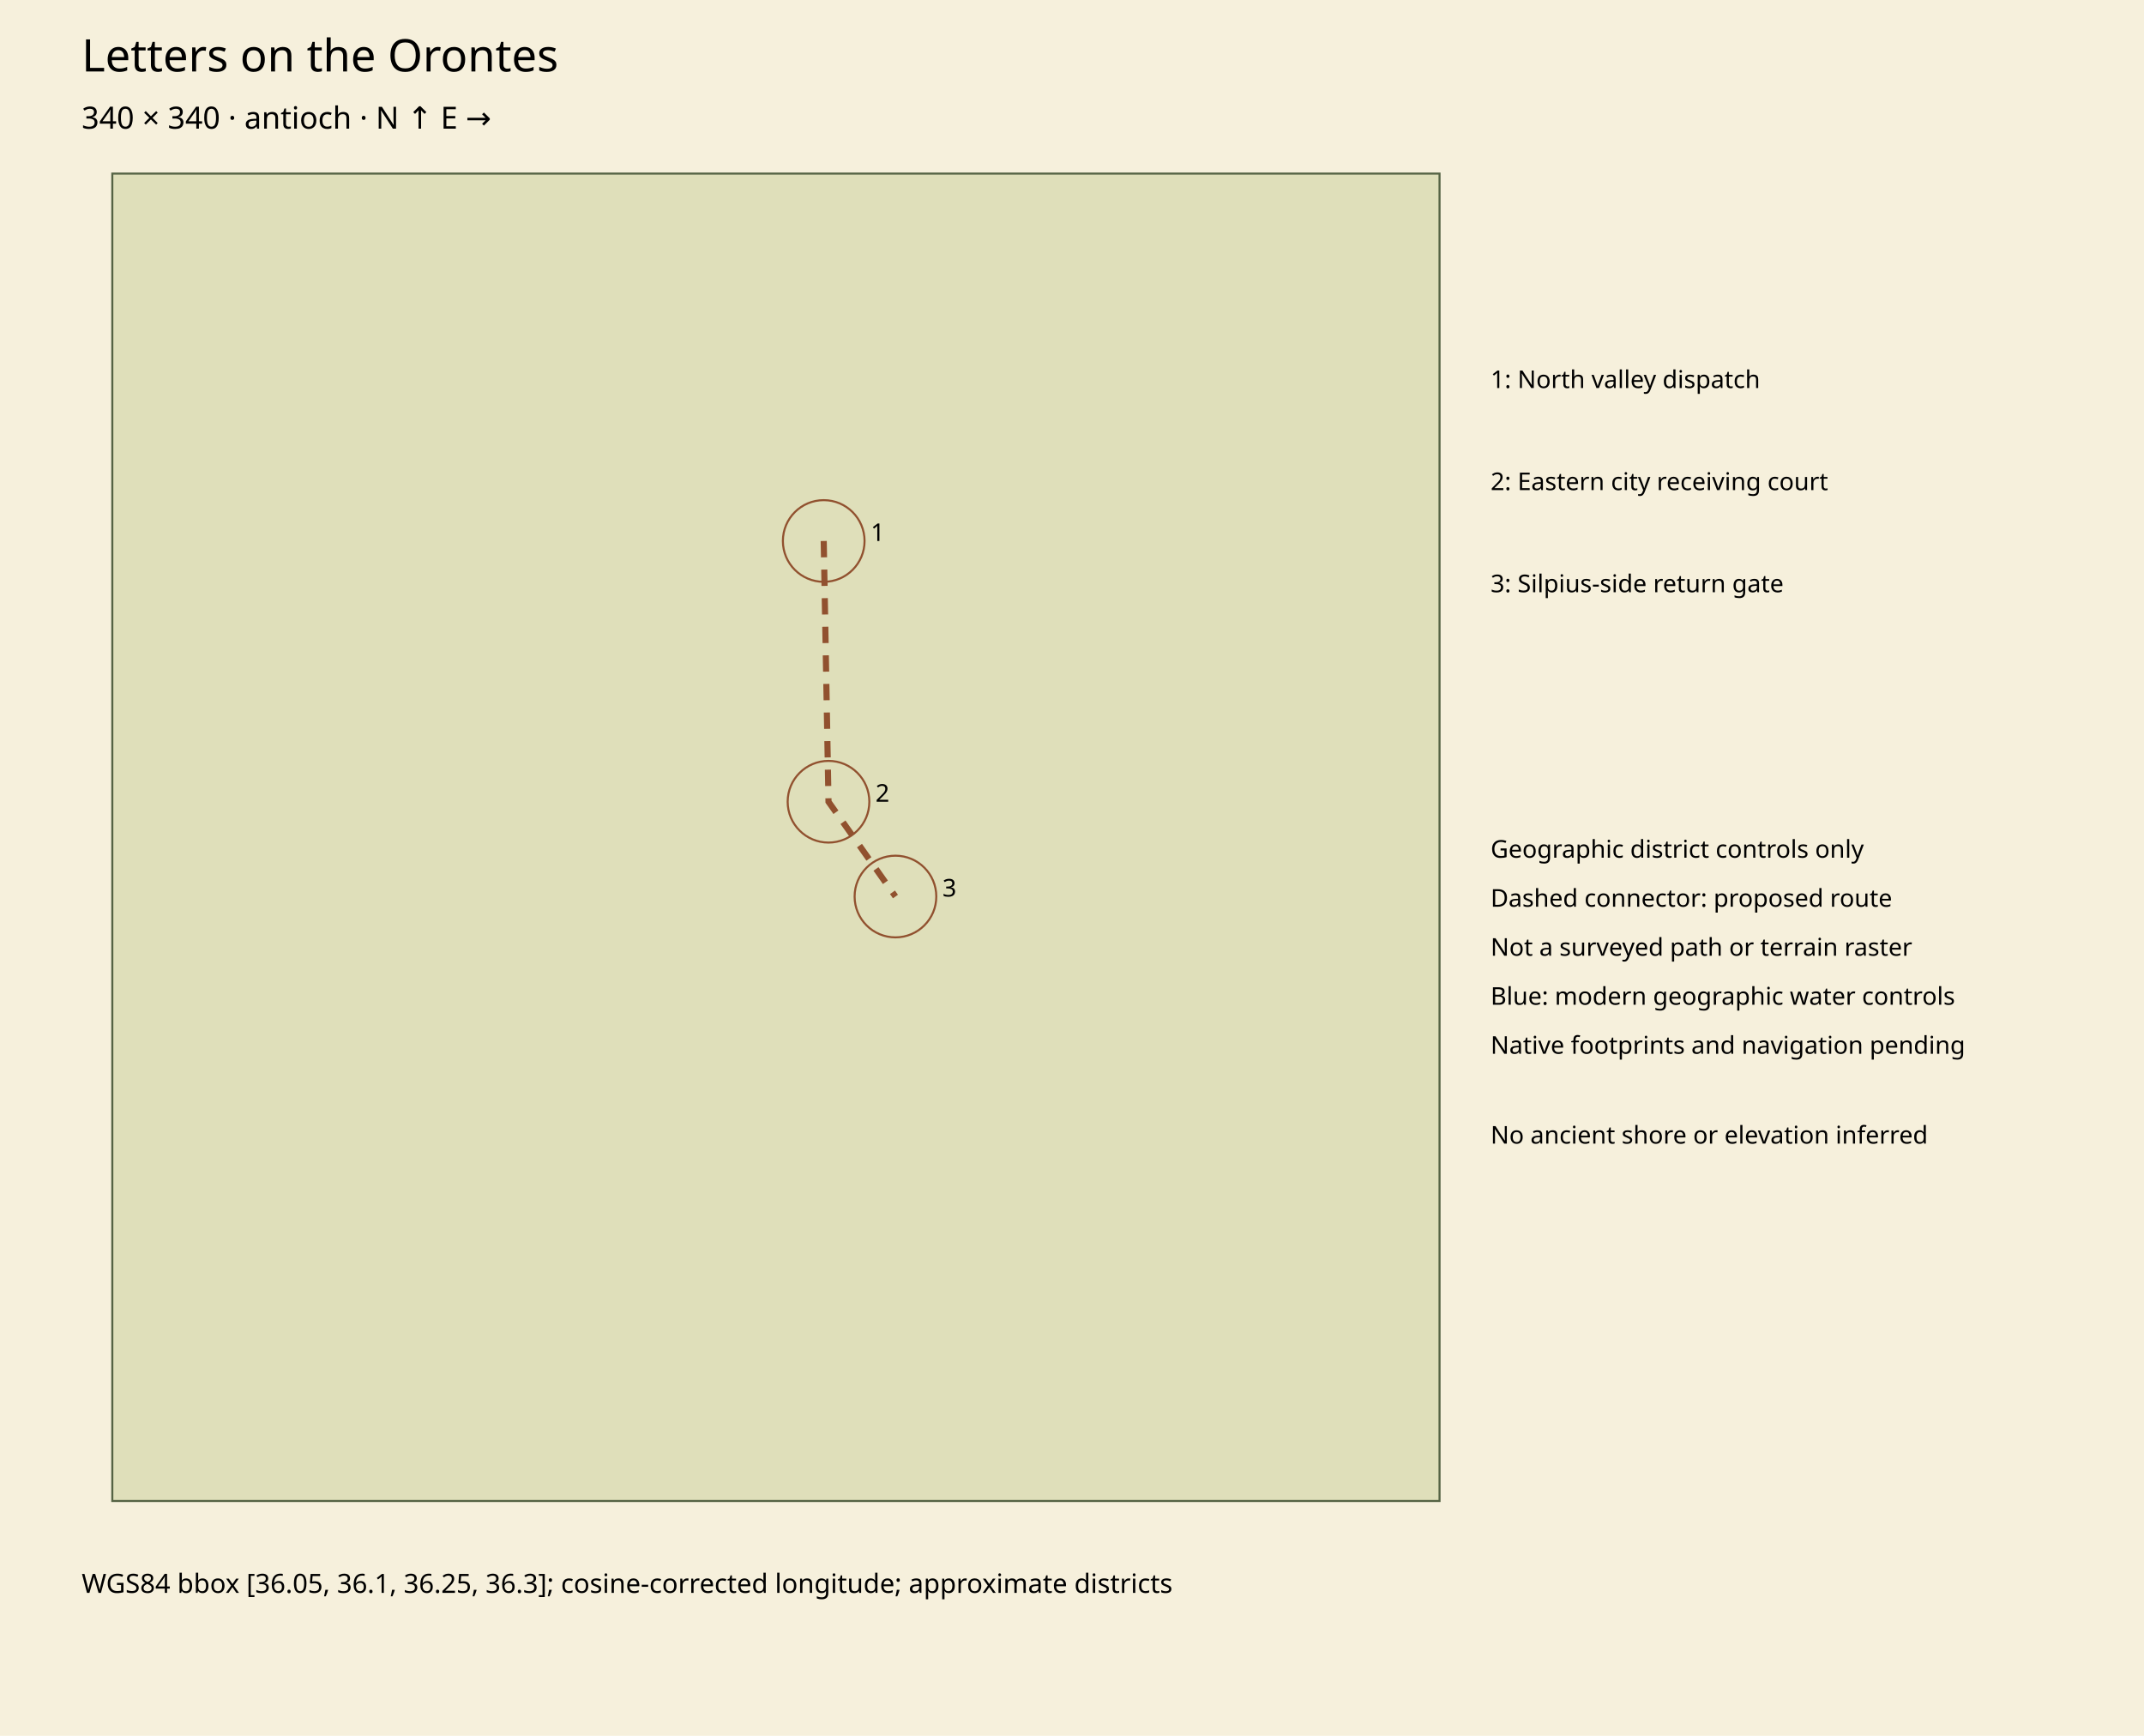
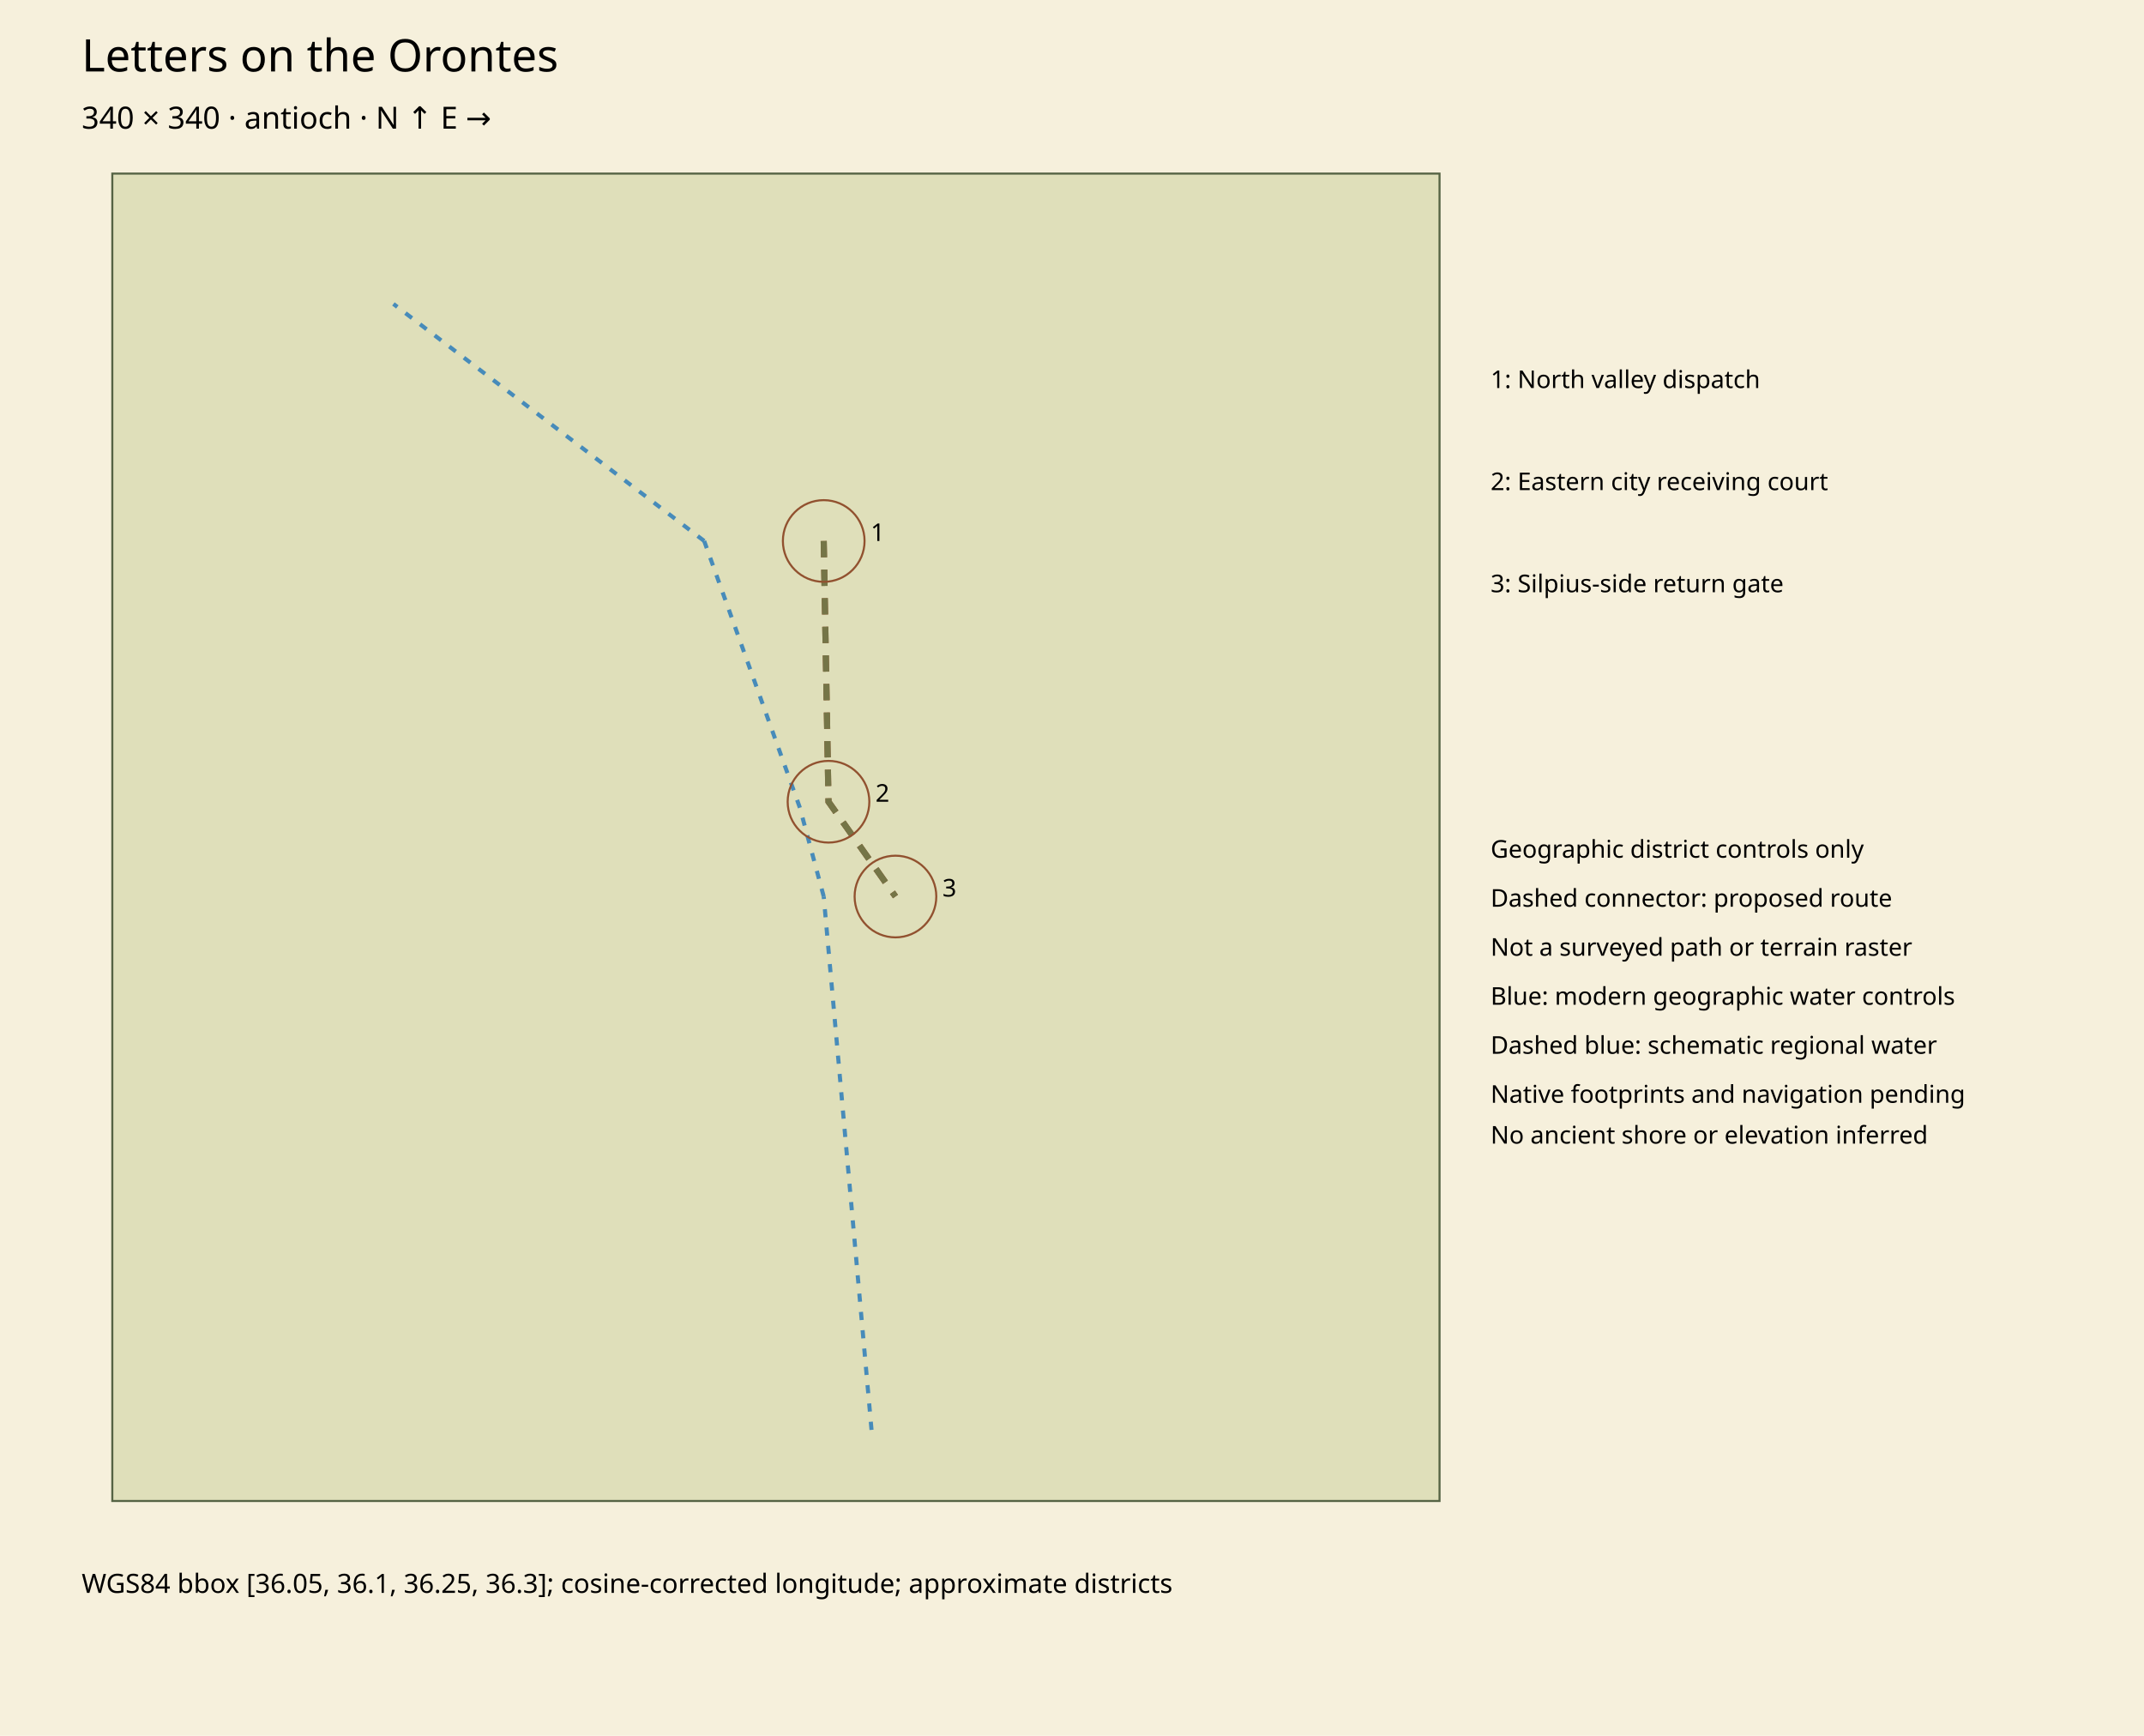
<svg xmlns="http://www.w3.org/2000/svg" viewBox="0 0 1050 850" role="img" aria-label="Letters on the Orontes geographic districts">
  <rect width="1050" height="850" fill="#f6f0dc" />
  <rect x="55" y="85" width="650" height="650" fill="#dfdfba" stroke="#556344" />
  <text x="40" y="35" font-family="sans-serif" font-size="22">Letters on the Orontes</text>
  <text x="40" y="63" font-family="sans-serif" font-size="15">340 × 340 · antioch · N ↑ E →</text>
-   <polyline points="403.41,264.91 405.75,392.59 438.54,439.01" fill="none" stroke="#91512f" stroke-width="3" stroke-dasharray="8 6" />
+   <polyline data-control="schematic-water" points="426.82,700.18 403.41,439.01" fill="none" stroke="#478bba" stroke-width="2" stroke-dasharray="4 5" />
+   <polyline data-control="schematic-water" points="403.41,439.01 391.72,395.49" fill="none" stroke="#478bba" stroke-width="2" stroke-dasharray="4 5" />
+   <polyline data-control="schematic-water" points="391.72,395.49 344.87,264.91" fill="none" stroke="#478bba" stroke-width="2" stroke-dasharray="4 5" />
+   <polyline data-control="schematic-water" points="344.87,264.91 192.67,148.83" fill="none" stroke="#478bba" stroke-width="2" stroke-dasharray="4 5" />
+   <polyline data-corridor="main" points="403.41,264.91 405.75,392.59 438.54,439.01" fill="none" stroke="#91512f" stroke-width="3" stroke-dasharray="8 6" />
+   <polyline data-corridor="relief" points="403.41,264.91 405.75,392.59 438.54,439.01" fill="none" stroke="#757547" stroke-width="3" stroke-dasharray="8 6" />
  <circle cx="403.41" cy="264.91" r="20" fill="none" stroke="#91512f" />
  <text x="426.41" y="264.91" font-family="sans-serif">1</text>
  <text x="730" y="190" font-family="sans-serif" font-size="12">1: North valley dispatch</text>
  <circle cx="405.75" cy="392.59" r="20" fill="none" stroke="#91512f" />
  <text x="428.75" y="392.59" font-family="sans-serif">2</text>
  <text x="730" y="240" font-family="sans-serif" font-size="12">2: Eastern city receiving court</text>
  <circle cx="438.54" cy="439.01" r="20" fill="none" stroke="#91512f" />
  <text x="461.54" y="439.01" font-family="sans-serif">3</text>
  <text x="730" y="290" font-family="sans-serif" font-size="12">3: Silpius-side return gate</text>
  <text x="730" y="420" font-family="sans-serif" font-size="12">Geographic district controls only</text>
  <text x="730" y="444" font-family="sans-serif" font-size="12">Dashed connector: proposed route</text>
  <text x="730" y="468" font-family="sans-serif" font-size="12">Not a surveyed path or terrain raster</text>
  <text x="730" y="492" font-family="sans-serif" font-size="12">Blue: modern geographic water controls</text>
-   <text x="730" y="516" font-family="sans-serif" font-size="12">Native footprints and navigation pending</text>
+   <text x="730" y="516" font-family="sans-serif" font-size="12">Dashed blue: schematic regional water</text>
+   <text x="730" y="540" font-family="sans-serif" font-size="12">Native footprints and navigation pending</text>
  <text x="730" y="560" font-family="sans-serif" font-size="12">No ancient shore or elevation inferred</text>
  <text x="40" y="780" font-family="sans-serif" font-size="13">WGS84 bbox [36.05, 36.1, 36.25, 36.3]; cosine-corrected longitude; approximate districts</text>
</svg>
